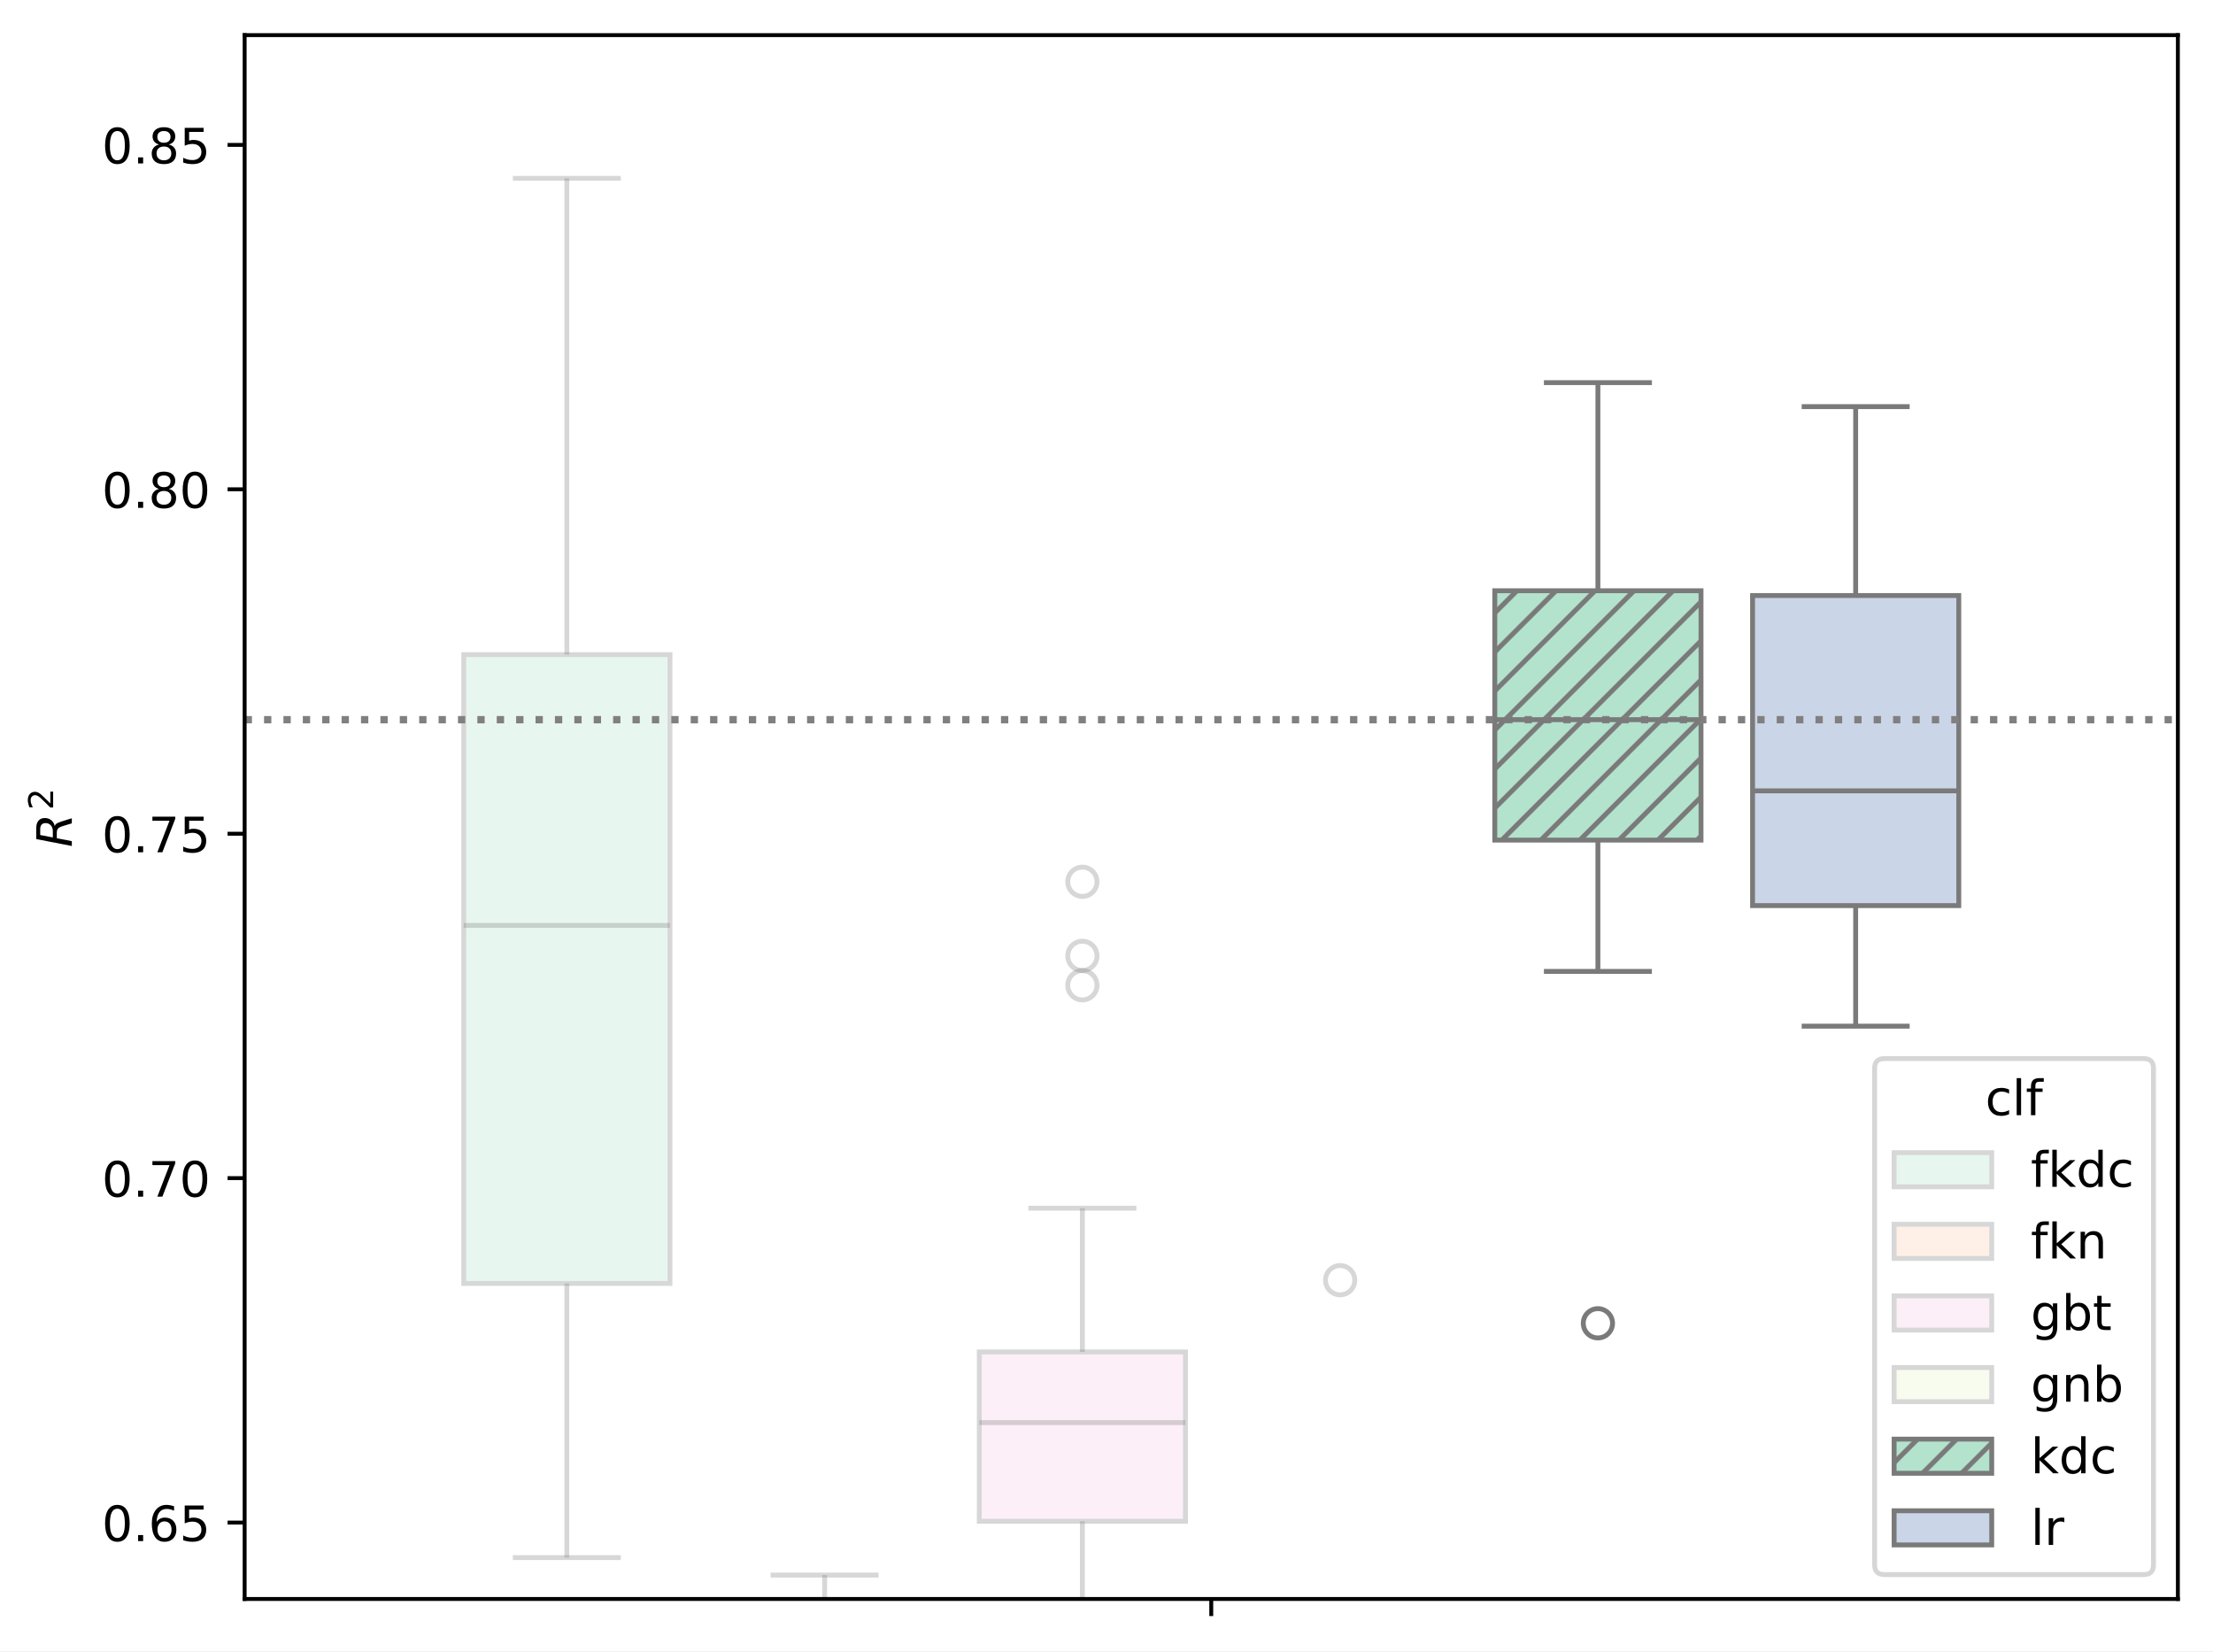
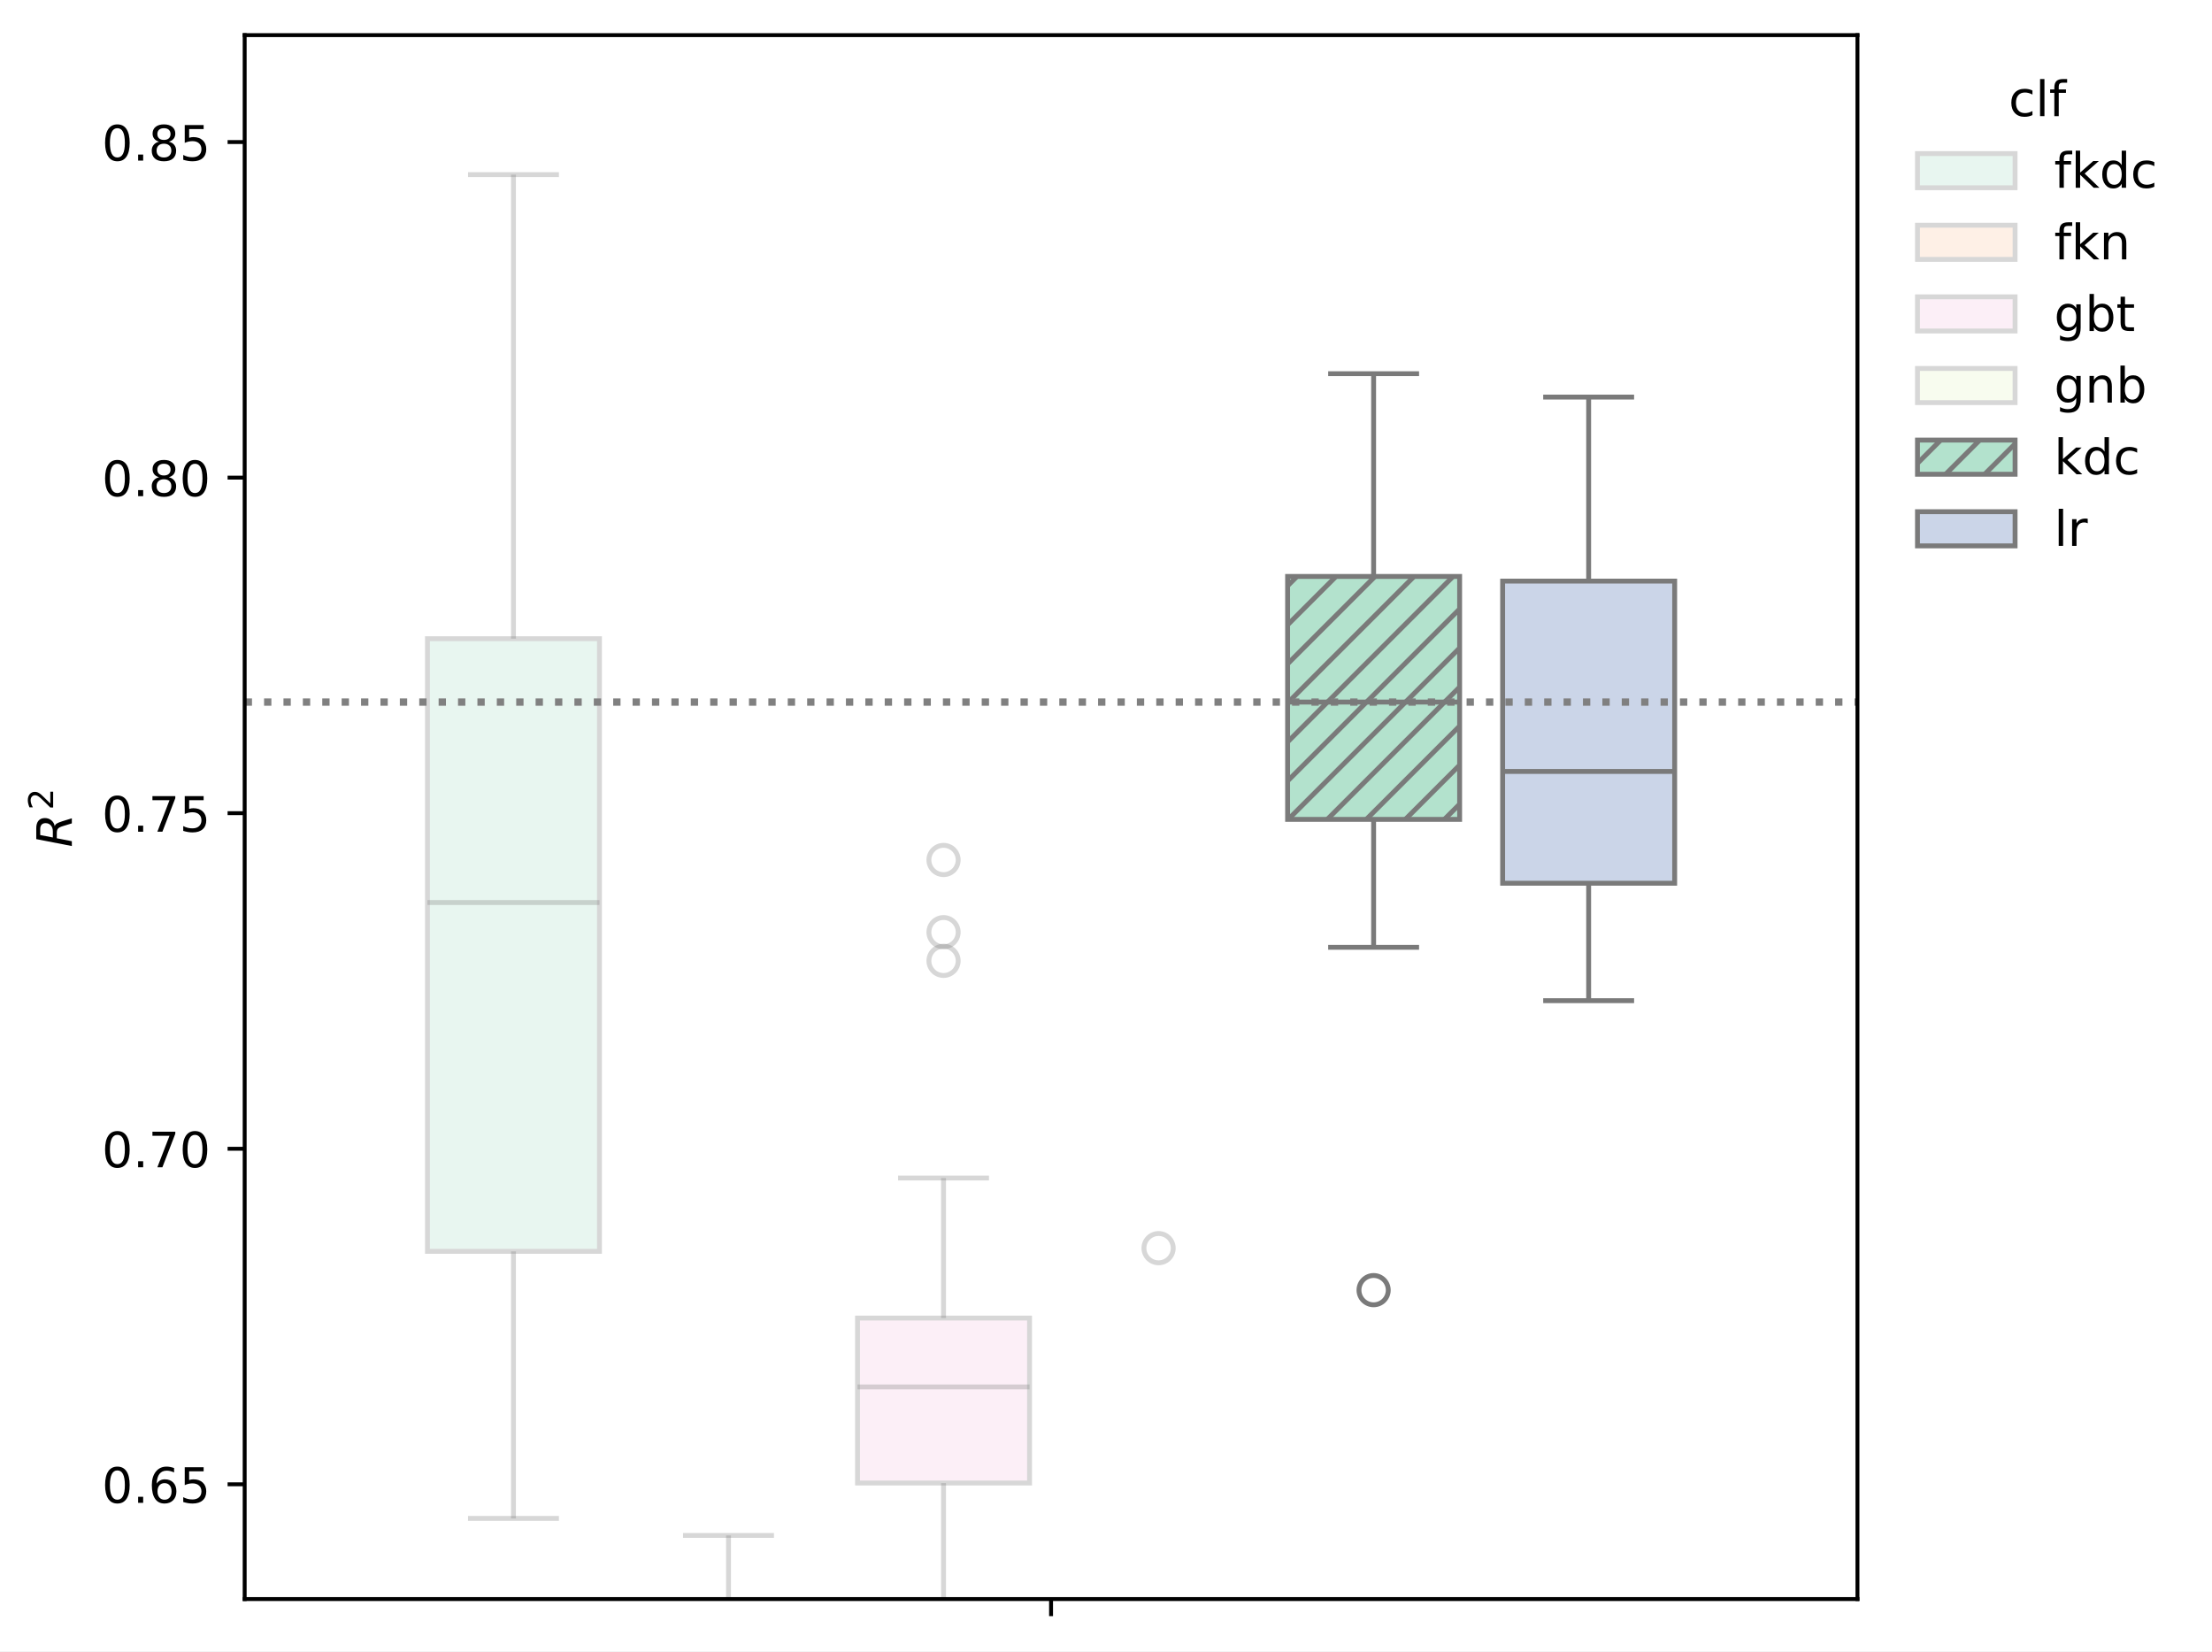
- <svg xmlns="http://www.w3.org/2000/svg" xmlns:xlink="http://www.w3.org/1999/xlink" width="453.6pt" height="338.4pt" viewBox="0 0 453.6 338.4" version="1.1">
+ <svg xmlns="http://www.w3.org/2000/svg" xmlns:xlink="http://www.w3.org/1999/xlink" width="453.334pt" height="338.4pt" viewBox="0 0 453.334 338.4" version="1.1">
  <defs>
    <style type="text/css">*{stroke-linejoin: round; stroke-linecap: butt}</style>
  </defs>
  <g id="figure_1">
    <g id="patch_1">
-       <path d="M 0 338.4  L 453.6 338.4  L 453.6 0  L 0 0  z " style="fill: #ffffff" />
+       <path d="M 0 338.4  L 453.334 338.4  L 453.334 0  L 0 0  z " style="fill: #ffffff" />
    </g>
    <g id="axes_1">
      <g id="patch_2">
-         <path d="M 50.144 327.7  L 446.4 327.7  L 446.4 7.2  L 50.144 7.2  z " style="fill: #ffffff" />
+         <path d="M 50.144 327.7  L 380.671 327.7  L 380.671 7.2  L 50.144 7.2  z " style="fill: #ffffff" />
      </g>
      <g id="patch_3">
-         <path d="M 248.272 1229.665  L 248.272 1229.665  L 248.272 1229.665  L 248.272 1229.665  z " clip-path="url(#p3b1d81f446)" style="fill: #b3e2cd; stroke: #7a7a7a; stroke-linejoin: miter" />
+         <path d="M 215.407 1198.153  L 215.407 1198.153  L 215.407 1198.153  L 215.407 1198.153  z " clip-path="url(#p72f1cc561e)" style="fill: #b3e2cd; stroke: #7a7a7a; stroke-linejoin: miter" />
      </g>
      <g id="patch_4">
-         <path d="M 248.272 1229.665  L 248.272 1229.665  L 248.272 1229.665  L 248.272 1229.665  z " clip-path="url(#p3b1d81f446)" style="fill: #fdcdac; stroke: #7a7a7a; stroke-linejoin: miter" />
+         <path d="M 215.407 1198.153  L 215.407 1198.153  L 215.407 1198.153  L 215.407 1198.153  z " clip-path="url(#p72f1cc561e)" style="fill: #fdcdac; stroke: #7a7a7a; stroke-linejoin: miter" />
      </g>
      <g id="patch_5">
-         <path d="M 248.272 1229.665  L 248.272 1229.665  L 248.272 1229.665  L 248.272 1229.665  z " clip-path="url(#p3b1d81f446)" style="fill: #f4cae4; stroke: #7a7a7a; stroke-linejoin: miter" />
+         <path d="M 215.407 1198.153  L 215.407 1198.153  L 215.407 1198.153  L 215.407 1198.153  z " clip-path="url(#p72f1cc561e)" style="fill: #f4cae4; stroke: #7a7a7a; stroke-linejoin: miter" />
      </g>
      <g id="patch_6">
-         <path d="M 248.272 1229.665  L 248.272 1229.665  L 248.272 1229.665  L 248.272 1229.665  z " clip-path="url(#p3b1d81f446)" style="fill: #e6f5c9; stroke: #7a7a7a; stroke-linejoin: miter" />
+         <path d="M 215.407 1198.153  L 215.407 1198.153  L 215.407 1198.153  L 215.407 1198.153  z " clip-path="url(#p72f1cc561e)" style="fill: #e6f5c9; stroke: #7a7a7a; stroke-linejoin: miter" />
      </g>
      <g id="patch_7">
-         <path d="M 248.272 1229.665  L 248.272 1229.665  L 248.272 1229.665  L 248.272 1229.665  z " clip-path="url(#p3b1d81f446)" style="fill: #b3e2cd; stroke: #7a7a7a; stroke-linejoin: miter" />
+         <path d="M 215.407 1198.153  L 215.407 1198.153  L 215.407 1198.153  L 215.407 1198.153  z " clip-path="url(#p72f1cc561e)" style="fill: #b3e2cd; stroke: #7a7a7a; stroke-linejoin: miter" />
      </g>
      <g id="patch_8">
-         <path d="M 248.272 1229.665  L 248.272 1229.665  L 248.272 1229.665  L 248.272 1229.665  z " clip-path="url(#p3b1d81f446)" style="fill: #cbd5e8; stroke: #7a7a7a; stroke-linejoin: miter" />
+         <path d="M 215.407 1198.153  L 215.407 1198.153  L 215.407 1198.153  L 215.407 1198.153  z " clip-path="url(#p72f1cc561e)" style="fill: #cbd5e8; stroke: #7a7a7a; stroke-linejoin: miter" />
      </g>
      <g id="matplotlib.axis_1">
        <g id="xtick_1">
          <g id="line2d_1">
            <defs>
              <path id="m38f3b05bbe" d="M 0 0  L 0 3.5  " style="stroke: #000000; stroke-width: 0.8" />
            </defs>
            <g>
-               <use xlink:href="#m38f3b05bbe" x="248.272" y="327.7" style="stroke: #000000; stroke-width: 0.8" />
+               <use xlink:href="#m38f3b05bbe" x="215.407" y="327.7" style="stroke: #000000; stroke-width: 0.8" />
            </g>
          </g>
        </g>
      </g>
      <g id="matplotlib.axis_2">
        <g id="ytick_1">
          <g id="line2d_2">
            <defs>
              <path id="mbd2f377c6c" d="M 0 0  L -3.5 0  " style="stroke: #000000; stroke-width: 0.8" />
            </defs>
            <g>
-               <use xlink:href="#mbd2f377c6c" x="50.144" y="312.04" style="stroke: #000000; stroke-width: 0.8" />
+               <use xlink:href="#mbd2f377c6c" x="50.144" y="304.182" style="stroke: #000000; stroke-width: 0.8" />
            </g>
          </g>
          <g id="text_1">
-             <g transform="translate(20.87813 315.8389) scale(0.1 -0.1)">
+             <g transform="translate(20.87813 307.9809) scale(0.1 -0.1)">
              <defs>
                <path id="DejaVuSans-30" d="M 2034 4250  Q 1547 4250 1301 3770  Q 1056 3291 1056 2328  Q 1056 1369 1301 889  Q 1547 409 2034 409  Q 2525 409 2770 889  Q 3016 1369 3016 2328  Q 3016 3291 2770 3770  Q 2525 4250 2034 4250  z M 2034 4750  Q 2819 4750 3233 4129  Q 3647 3509 3647 2328  Q 3647 1150 3233 529  Q 2819 -91 2034 -91  Q 1250 -91 836 529  Q 422 1150 422 2328  Q 422 3509 836 4129  Q 1250 4750 2034 4750  z " transform="scale(0.015625)" />
                <path id="DejaVuSans-2e" d="M 684 794  L 1344 794  L 1344 0  L 684 0  L 684 794  z " transform="scale(0.015625)" />
                <path id="DejaVuSans-36" d="M 2113 2584  Q 1688 2584 1439 2293  Q 1191 2003 1191 1497  Q 1191 994 1439 701  Q 1688 409 2113 409  Q 2538 409 2786 701  Q 3034 994 3034 1497  Q 3034 2003 2786 2293  Q 2538 2584 2113 2584  z M 3366 4563  L 3366 3988  Q 3128 4100 2886 4159  Q 2644 4219 2406 4219  Q 1781 4219 1451 3797  Q 1122 3375 1075 2522  Q 1259 2794 1537 2939  Q 1816 3084 2150 3084  Q 2853 3084 3261 2657  Q 3669 2231 3669 1497  Q 3669 778 3244 343  Q 2819 -91 2113 -91  Q 1303 -91 875 529  Q 447 1150 447 2328  Q 447 3434 972 4092  Q 1497 4750 2381 4750  Q 2619 4750 2861 4703  Q 3103 4656 3366 4563  z " transform="scale(0.015625)" />
                <path id="DejaVuSans-35" d="M 691 4666  L 3169 4666  L 3169 4134  L 1269 4134  L 1269 2991  Q 1406 3038 1543 3061  Q 1681 3084 1819 3084  Q 2600 3084 3056 2656  Q 3513 2228 3513 1497  Q 3513 744 3044 326  Q 2575 -91 1722 -91  Q 1428 -91 1123 -41  Q 819 9 494 109  L 494 744  Q 775 591 1075 516  Q 1375 441 1709 441  Q 2250 441 2565 725  Q 2881 1009 2881 1497  Q 2881 1984 2565 2268  Q 2250 2553 1709 2553  Q 1456 2553 1204 2497  Q 953 2441 691 2322  L 691 4666  z " transform="scale(0.015625)" />
              </defs>
              <use xlink:href="#DejaVuSans-30" />
              <use xlink:href="#DejaVuSans-2e" transform="translate(63.62305 0)" />
              <use xlink:href="#DejaVuSans-36" transform="translate(95.41016 0)" />
              <use xlink:href="#DejaVuSans-35" transform="translate(159.0332 0)" />
            </g>
          </g>
        </g>
        <g id="ytick_2">
          <g id="line2d_3">
            <g>
-               <use xlink:href="#mbd2f377c6c" x="50.144" y="241.453" style="stroke: #000000; stroke-width: 0.8" />
+               <use xlink:href="#mbd2f377c6c" x="50.144" y="235.415" style="stroke: #000000; stroke-width: 0.8" />
            </g>
          </g>
          <g id="text_2">
-             <g transform="translate(20.87813 245.2524) scale(0.1 -0.1)">
+             <g transform="translate(20.87813 239.2139) scale(0.1 -0.1)">
              <defs>
                <path id="DejaVuSans-37" d="M 525 4666  L 3525 4666  L 3525 4397  L 1831 0  L 1172 0  L 2766 4134  L 525 4134  L 525 4666  z " transform="scale(0.015625)" />
              </defs>
              <use xlink:href="#DejaVuSans-30" />
              <use xlink:href="#DejaVuSans-2e" transform="translate(63.62305 0)" />
              <use xlink:href="#DejaVuSans-37" transform="translate(95.41016 0)" />
              <use xlink:href="#DejaVuSans-30" transform="translate(159.0332 0)" />
            </g>
          </g>
        </g>
        <g id="ytick_3">
          <g id="line2d_4">
            <g>
-               <use xlink:href="#mbd2f377c6c" x="50.144" y="170.867" style="stroke: #000000; stroke-width: 0.8" />
+               <use xlink:href="#mbd2f377c6c" x="50.144" y="166.648" style="stroke: #000000; stroke-width: 0.8" />
            </g>
          </g>
          <g id="text_3">
-             <g transform="translate(20.87813 174.6658) scale(0.1 -0.1)">
+             <g transform="translate(20.87813 170.4469) scale(0.1 -0.1)">
              <use xlink:href="#DejaVuSans-30" />
              <use xlink:href="#DejaVuSans-2e" transform="translate(63.62305 0)" />
              <use xlink:href="#DejaVuSans-37" transform="translate(95.41016 0)" />
              <use xlink:href="#DejaVuSans-35" transform="translate(159.0332 0)" />
            </g>
          </g>
        </g>
        <g id="ytick_4">
          <g id="line2d_5">
            <g>
-               <use xlink:href="#mbd2f377c6c" x="50.144" y="100.28" style="stroke: #000000; stroke-width: 0.8" />
+               <use xlink:href="#mbd2f377c6c" x="50.144" y="97.881" style="stroke: #000000; stroke-width: 0.8" />
            </g>
          </g>
          <g id="text_4">
-             <g transform="translate(20.87813 104.0793) scale(0.1 -0.1)">
+             <g transform="translate(20.87813 101.6799) scale(0.1 -0.1)">
              <defs>
                <path id="DejaVuSans-38" d="M 2034 2216  Q 1584 2216 1326 1975  Q 1069 1734 1069 1313  Q 1069 891 1326 650  Q 1584 409 2034 409  Q 2484 409 2743 651  Q 3003 894 3003 1313  Q 3003 1734 2745 1975  Q 2488 2216 2034 2216  z M 1403 2484  Q 997 2584 770 2862  Q 544 3141 544 3541  Q 544 4100 942 4425  Q 1341 4750 2034 4750  Q 2731 4750 3128 4425  Q 3525 4100 3525 3541  Q 3525 3141 3298 2862  Q 3072 2584 2669 2484  Q 3125 2378 3379 2068  Q 3634 1759 3634 1313  Q 3634 634 3220 271  Q 2806 -91 2034 -91  Q 1263 -91 848 271  Q 434 634 434 1313  Q 434 1759 690 2068  Q 947 2378 1403 2484  z M 1172 3481  Q 1172 3119 1398 2916  Q 1625 2713 2034 2713  Q 2441 2713 2670 2916  Q 2900 3119 2900 3481  Q 2900 3844 2670 4047  Q 2441 4250 2034 4250  Q 1625 4250 1398 4047  Q 1172 3844 1172 3481  z " transform="scale(0.015625)" />
              </defs>
              <use xlink:href="#DejaVuSans-30" />
              <use xlink:href="#DejaVuSans-2e" transform="translate(63.62305 0)" />
              <use xlink:href="#DejaVuSans-38" transform="translate(95.41016 0)" />
              <use xlink:href="#DejaVuSans-30" transform="translate(159.0332 0)" />
            </g>
          </g>
        </g>
        <g id="ytick_5">
          <g id="line2d_6">
            <g>
-               <use xlink:href="#mbd2f377c6c" x="50.144" y="29.694" style="stroke: #000000; stroke-width: 0.8" />
+               <use xlink:href="#mbd2f377c6c" x="50.144" y="29.114" style="stroke: #000000; stroke-width: 0.8" />
            </g>
          </g>
          <g id="text_5">
-             <g transform="translate(20.87813 33.49273) scale(0.1 -0.1)">
+             <g transform="translate(20.87813 32.9129) scale(0.1 -0.1)">
              <use xlink:href="#DejaVuSans-30" />
              <use xlink:href="#DejaVuSans-2e" transform="translate(63.62305 0)" />
              <use xlink:href="#DejaVuSans-38" transform="translate(95.41016 0)" />
              <use xlink:href="#DejaVuSans-35" transform="translate(159.0332 0)" />
            </g>
          </g>
        </g>
        <g id="text_6">
          <g transform="translate(14.79844 173.65) rotate(-90) scale(0.1 -0.1)">
            <defs>
              <path id="DejaVuSans-Oblique-52" d="M 1613 4147  L 1294 2491  L 2106 2491  Q 2584 2491 2879 2755  Q 3175 3019 3175 3444  Q 3175 3784 2976 3965  Q 2778 4147 2406 4147  L 1613 4147  z M 2772 2241  Q 2972 2194 3105 2009  Q 3238 1825 3413 1275  L 3809 0  L 3144 0  L 2778 1197  Q 2638 1659 2453 1815  Q 2269 1972 1888 1972  L 1191 1972  L 806 0  L 172 0  L 1081 4666  L 2503 4666  Q 3150 4666 3495 4373  Q 3841 4081 3841 3531  Q 3841 3044 3547 2687  Q 3253 2331 2772 2241  z " transform="scale(0.015625)" />
              <path id="DejaVuSans-32" d="M 1228 531  L 3431 531  L 3431 0  L 469 0  L 469 531  Q 828 903 1448 1529  Q 2069 2156 2228 2338  Q 2531 2678 2651 2914  Q 2772 3150 2772 3378  Q 2772 3750 2511 3984  Q 2250 4219 1831 4219  Q 1534 4219 1204 4116  Q 875 4013 500 3803  L 500 4441  Q 881 4594 1212 4672  Q 1544 4750 1819 4750  Q 2544 4750 2975 4387  Q 3406 4025 3406 3419  Q 3406 3131 3298 2873  Q 3191 2616 2906 2266  Q 2828 2175 2409 1742  Q 1991 1309 1228 531  z " transform="scale(0.015625)" />
            </defs>
            <use xlink:href="#DejaVuSans-Oblique-52" transform="translate(0 0.765625)" />
            <use xlink:href="#DejaVuSans-32" transform="translate(76.49919 39.04688) scale(0.7)" />
          </g>
        </g>
      </g>
      <g id="patch_9">
-         <path d="M 95.053 263.032  L 137.32 263.032  L 137.32 134.161  L 95.053 134.161  L 95.053 263.032  z " clip-path="url(#p3b1d81f446)" style="fill: #b3e2cd; opacity: 0.3; stroke: #7a7a7a; stroke-linejoin: miter" />
+         <path d="M 87.604 256.438  L 122.86 256.438  L 122.86 130.888  L 87.604 130.888  L 87.604 256.438  z " clip-path="url(#p72f1cc561e)" style="fill: #b3e2cd; opacity: 0.3; stroke: #7a7a7a; stroke-linejoin: miter" />
      </g>
      <g id="line2d_7">
-         <path d="M 116.186 263.032  L 116.186 319.22  " clip-path="url(#p3b1d81f446)" style="fill: none; stroke: #7a7a7a; stroke-opacity: 0.3" />
+         <path d="M 105.232 256.438  L 105.232 311.177  " clip-path="url(#p72f1cc561e)" style="fill: none; stroke: #7a7a7a; stroke-opacity: 0.3" />
      </g>
      <g id="line2d_8">
-         <path d="M 116.186 134.161  L 116.186 36.542  " clip-path="url(#p3b1d81f446)" style="fill: none; stroke: #7a7a7a; stroke-opacity: 0.3" />
+         <path d="M 105.232 130.888  L 105.232 35.786  " clip-path="url(#p72f1cc561e)" style="fill: none; stroke: #7a7a7a; stroke-opacity: 0.3" />
      </g>
      <g id="line2d_9">
-         <path d="M 105.62 319.22  L 126.753 319.22  " clip-path="url(#p3b1d81f446)" style="fill: none; stroke: #7a7a7a; stroke-opacity: 0.3; stroke-linecap: square" />
+         <path d="M 96.418 311.177  L 114.046 311.177  " clip-path="url(#p72f1cc561e)" style="fill: none; stroke: #7a7a7a; stroke-opacity: 0.3; stroke-linecap: square" />
      </g>
      <g id="line2d_10">
-         <path d="M 105.62 36.542  L 126.753 36.542  " clip-path="url(#p3b1d81f446)" style="fill: none; stroke: #7a7a7a; stroke-opacity: 0.3; stroke-linecap: square" />
+         <path d="M 96.418 35.786  L 114.046 35.786  " clip-path="url(#p72f1cc561e)" style="fill: none; stroke: #7a7a7a; stroke-opacity: 0.3; stroke-linecap: square" />
      </g>
      <g id="line2d_11" />
      <g id="patch_10">
-         <path d="M 147.887 532.486  L 190.154 532.486  L 190.154 402.131  L 147.887 402.131  L 147.887 532.486  z " clip-path="url(#p3b1d81f446)" style="fill: #fdcdac; opacity: 0.3; stroke: #7a7a7a; stroke-linejoin: miter" />
+         <path d="M 131.674 518.945  L 166.93 518.945  L 166.93 391.951  L 131.674 391.951  L 131.674 518.945  z " clip-path="url(#p72f1cc561e)" style="fill: #fdcdac; opacity: 0.3; stroke: #7a7a7a; stroke-linejoin: miter" />
      </g>
      <g id="line2d_12">
-         <path clip-path="url(#p3b1d81f446)" style="fill: none; stroke: #7a7a7a; stroke-opacity: 0.3" />
+         <path clip-path="url(#p72f1cc561e)" style="fill: none; stroke: #7a7a7a; stroke-opacity: 0.3" />
      </g>
      <g id="line2d_13">
-         <path d="M 169.021 339.4  L 169.021 322.798  " clip-path="url(#p3b1d81f446)" style="fill: none; stroke: #7a7a7a; stroke-opacity: 0.3" />
+         <path d="M 149.302 339.4  L 149.302 314.662  " clip-path="url(#p72f1cc561e)" style="fill: none; stroke: #7a7a7a; stroke-opacity: 0.3" />
      </g>
      <g id="line2d_14">
-         <path clip-path="url(#p3b1d81f446)" style="fill: none; stroke: #7a7a7a; stroke-opacity: 0.3; stroke-linecap: square" />
+         <path clip-path="url(#p72f1cc561e)" style="fill: none; stroke: #7a7a7a; stroke-opacity: 0.3; stroke-linecap: square" />
      </g>
      <g id="line2d_15">
-         <path d="M 158.454 322.798  L 179.587 322.798  " clip-path="url(#p3b1d81f446)" style="fill: none; stroke: #7a7a7a; stroke-opacity: 0.3; stroke-linecap: square" />
+         <path d="M 140.488 314.662  L 158.116 314.662  " clip-path="url(#p72f1cc561e)" style="fill: none; stroke: #7a7a7a; stroke-opacity: 0.3; stroke-linecap: square" />
      </g>
      <g id="line2d_16" />
      <g id="patch_11">
-         <path d="M 200.721 311.774  L 242.988 311.774  L 242.988 277.075  L 200.721 277.075  L 200.721 311.774  z " clip-path="url(#p3b1d81f446)" style="fill: #f4cae4; opacity: 0.3; stroke: #7a7a7a; stroke-linejoin: miter" />
+         <path d="M 175.744 303.923  L 211 303.923  L 211 270.118  L 175.744 270.118  L 175.744 303.923  z " clip-path="url(#p72f1cc561e)" style="fill: #f4cae4; opacity: 0.3; stroke: #7a7a7a; stroke-linejoin: miter" />
      </g>
      <g id="line2d_17">
-         <path d="M 221.855 311.774  L 221.855 339.4  " clip-path="url(#p3b1d81f446)" style="fill: none; stroke: #7a7a7a; stroke-opacity: 0.3" />
+         <path d="M 193.372 303.923  L 193.372 339.4  " clip-path="url(#p72f1cc561e)" style="fill: none; stroke: #7a7a7a; stroke-opacity: 0.3" />
      </g>
      <g id="line2d_18">
-         <path d="M 221.855 277.075  L 221.855 247.614  " clip-path="url(#p3b1d81f446)" style="fill: none; stroke: #7a7a7a; stroke-opacity: 0.3" />
+         <path d="M 193.372 270.118  L 193.372 241.417  " clip-path="url(#p72f1cc561e)" style="fill: none; stroke: #7a7a7a; stroke-opacity: 0.3" />
      </g>
      <g id="line2d_19">
-         <path clip-path="url(#p3b1d81f446)" style="fill: none; stroke: #7a7a7a; stroke-opacity: 0.3; stroke-linecap: square" />
+         <path clip-path="url(#p72f1cc561e)" style="fill: none; stroke: #7a7a7a; stroke-opacity: 0.3; stroke-linecap: square" />
      </g>
      <g id="line2d_20">
-         <path d="M 211.288 247.614  L 232.422 247.614  " clip-path="url(#p3b1d81f446)" style="fill: none; stroke: #7a7a7a; stroke-opacity: 0.3; stroke-linecap: square" />
+         <path d="M 184.558 241.417  L 202.186 241.417  " clip-path="url(#p72f1cc561e)" style="fill: none; stroke: #7a7a7a; stroke-opacity: 0.3; stroke-linecap: square" />
      </g>
      <g id="line2d_21">
        <defs>
          <path id="mc371cef19e" d="M 0 3  C 0.796 3 1.559 2.684 2.121 2.121  C 2.684 1.559 3 0.796 3 0  C 3 -0.796 2.684 -1.559 2.121 -2.121  C 1.559 -2.684 0.796 -3 0 -3  C -0.796 -3 -1.559 -2.684 -2.121 -2.121  C -2.684 -1.559 -3 -0.796 -3 0  C -3 0.796 -2.684 1.559 -2.121 2.121  C -1.559 2.684 -0.796 3 0 3  z " style="stroke: #7a7a7a; stroke-opacity: 0.3" />
        </defs>
-         <g clip-path="url(#p3b1d81f446)">
-           <use xlink:href="#mc371cef19e" x="221.855" y="195.897" style="fill-opacity: 0; stroke: #7a7a7a; stroke-opacity: 0.3" />
-           <use xlink:href="#mc371cef19e" x="221.855" y="201.927" style="fill-opacity: 0; stroke: #7a7a7a; stroke-opacity: 0.3" />
-           <use xlink:href="#mc371cef19e" x="221.855" y="180.712" style="fill-opacity: 0; stroke: #7a7a7a; stroke-opacity: 0.3" />
+         <g clip-path="url(#p72f1cc561e)">
+           <use xlink:href="#mc371cef19e" x="193.372" y="191.033" style="fill-opacity: 0; stroke: #7a7a7a; stroke-opacity: 0.3" />
+           <use xlink:href="#mc371cef19e" x="193.372" y="196.907" style="fill-opacity: 0; stroke: #7a7a7a; stroke-opacity: 0.3" />
+           <use xlink:href="#mc371cef19e" x="193.372" y="176.239" style="fill-opacity: 0; stroke: #7a7a7a; stroke-opacity: 0.3" />
        </g>
      </g>
      <g id="patch_12">
-         <path d="M 253.555 446.385  L 295.823 446.385  L 295.823 403.395  L 253.555 403.395  L 253.555 446.385  z " clip-path="url(#p3b1d81f446)" style="fill: #e6f5c9; opacity: 0.3; stroke: #7a7a7a; stroke-linejoin: miter" />
+         <path d="M 219.814 435.064  L 255.071 435.064  L 255.071 393.182  L 219.814 393.182  L 219.814 435.064  z " clip-path="url(#p72f1cc561e)" style="fill: #e6f5c9; opacity: 0.3; stroke: #7a7a7a; stroke-linejoin: miter" />
      </g>
      <g id="line2d_22">
-         <path clip-path="url(#p3b1d81f446)" style="fill: none; stroke: #7a7a7a; stroke-opacity: 0.3" />
+         <path clip-path="url(#p72f1cc561e)" style="fill: none; stroke: #7a7a7a; stroke-opacity: 0.3" />
      </g>
      <g id="line2d_23">
-         <path clip-path="url(#p3b1d81f446)" style="fill: none; stroke: #7a7a7a; stroke-opacity: 0.3" />
+         <path clip-path="url(#p72f1cc561e)" style="fill: none; stroke: #7a7a7a; stroke-opacity: 0.3" />
      </g>
      <g id="line2d_24">
-         <path clip-path="url(#p3b1d81f446)" style="fill: none; stroke: #7a7a7a; stroke-opacity: 0.3; stroke-linecap: square" />
+         <path clip-path="url(#p72f1cc561e)" style="fill: none; stroke: #7a7a7a; stroke-opacity: 0.3; stroke-linecap: square" />
      </g>
      <g id="line2d_25">
-         <path clip-path="url(#p3b1d81f446)" style="fill: none; stroke: #7a7a7a; stroke-opacity: 0.3; stroke-linecap: square" />
+         <path clip-path="url(#p72f1cc561e)" style="fill: none; stroke: #7a7a7a; stroke-opacity: 0.3; stroke-linecap: square" />
      </g>
      <g id="line2d_26">
-         <g clip-path="url(#p3b1d81f446)">
-           <use xlink:href="#mc371cef19e" x="274.689" y="546.729" style="fill-opacity: 0; stroke: #7a7a7a; stroke-opacity: 0.3" />
-           <use xlink:href="#mc371cef19e" x="274.689" y="514.779" style="fill-opacity: 0; stroke: #7a7a7a; stroke-opacity: 0.3" />
-           <use xlink:href="#mc371cef19e" x="274.689" y="262.366" style="fill-opacity: 0; stroke: #7a7a7a; stroke-opacity: 0.3" />
+         <g clip-path="url(#p72f1cc561e)">
+           <use xlink:href="#mc371cef19e" x="237.443" y="532.821" style="fill-opacity: 0; stroke: #7a7a7a; stroke-opacity: 0.3" />
+           <use xlink:href="#mc371cef19e" x="237.443" y="501.695" style="fill-opacity: 0; stroke: #7a7a7a; stroke-opacity: 0.3" />
+           <use xlink:href="#mc371cef19e" x="237.443" y="255.789" style="fill-opacity: 0; stroke: #7a7a7a; stroke-opacity: 0.3" />
        </g>
      </g>
      <g id="patch_13">
-         <path d="M 306.389 172.173  L 348.657 172.173  L 348.657 121.069  L 306.389 121.069  L 306.389 172.173  z " clip-path="url(#p3b1d81f446)" style="fill: url(#h5c36d2b54f); stroke: #7a7a7a; stroke-linejoin: miter" />
+         <path d="M 263.885 167.92  L 299.141 167.92  L 299.141 118.133  L 263.885 118.133  L 263.885 167.92  z " clip-path="url(#p72f1cc561e)" style="fill: url(#h5c36d2b54f); stroke: #7a7a7a; stroke-linejoin: miter" />
      </g>
      <g id="line2d_27">
-         <path d="M 327.523 172.173  L 327.523 199.084  " clip-path="url(#p3b1d81f446)" style="fill: none; stroke: #7a7a7a" />
+         <path d="M 281.513 167.92  L 281.513 194.137  " clip-path="url(#p72f1cc561e)" style="fill: none; stroke: #7a7a7a" />
      </g>
      <g id="line2d_28">
-         <path d="M 327.523 121.069  L 327.523 78.418  " clip-path="url(#p3b1d81f446)" style="fill: none; stroke: #7a7a7a" />
+         <path d="M 281.513 118.133  L 281.513 76.582  " clip-path="url(#p72f1cc561e)" style="fill: none; stroke: #7a7a7a" />
      </g>
      <g id="line2d_29">
-         <path d="M 316.956 199.084  L 338.09 199.084  " clip-path="url(#p3b1d81f446)" style="fill: none; stroke: #7a7a7a; stroke-linecap: square" />
+         <path d="M 272.699 194.137  L 290.327 194.137  " clip-path="url(#p72f1cc561e)" style="fill: none; stroke: #7a7a7a; stroke-linecap: square" />
      </g>
      <g id="line2d_30">
-         <path d="M 316.956 78.418  L 338.09 78.418  " clip-path="url(#p3b1d81f446)" style="fill: none; stroke: #7a7a7a; stroke-linecap: square" />
+         <path d="M 272.699 76.582  L 290.327 76.582  " clip-path="url(#p72f1cc561e)" style="fill: none; stroke: #7a7a7a; stroke-linecap: square" />
      </g>
      <g id="line2d_31">
        <defs>
          <path id="mf2d42e0765" d="M 0 3  C 0.796 3 1.559 2.684 2.121 2.121  C 2.684 1.559 3 0.796 3 0  C 3 -0.796 2.684 -1.559 2.121 -2.121  C 1.559 -2.684 0.796 -3 0 -3  C -0.796 -3 -1.559 -2.684 -2.121 -2.121  C -2.684 -1.559 -3 -0.796 -3 0  C -3 0.796 -2.684 1.559 -2.121 2.121  C -1.559 2.684 -0.796 3 0 3  z " style="stroke: #7a7a7a" />
        </defs>
-         <g clip-path="url(#p3b1d81f446)">
-           <use xlink:href="#mf2d42e0765" x="327.523" y="271.199" style="fill-opacity: 0; stroke: #7a7a7a" />
+         <g clip-path="url(#p72f1cc561e)">
+           <use xlink:href="#mf2d42e0765" x="281.513" y="264.394" style="fill-opacity: 0; stroke: #7a7a7a" />
        </g>
      </g>
      <g id="patch_14">
-         <path d="M 359.224 185.6  L 401.491 185.6  L 401.491 122.05  L 359.224 122.05  L 359.224 185.6  z " clip-path="url(#p3b1d81f446)" style="fill: #cbd5e8; stroke: #7a7a7a; stroke-linejoin: miter" />
+         <path d="M 307.955 181.002  L 343.211 181.002  L 343.211 119.089  L 307.955 119.089  L 307.955 181.002  z " clip-path="url(#p72f1cc561e)" style="fill: #cbd5e8; stroke: #7a7a7a; stroke-linejoin: miter" />
      </g>
      <g id="line2d_32">
-         <path d="M 380.357 185.6  L 380.357 210.307  " clip-path="url(#p3b1d81f446)" style="fill: none; stroke: #7a7a7a" />
+         <path d="M 325.583 181.002  L 325.583 205.071  " clip-path="url(#p72f1cc561e)" style="fill: none; stroke: #7a7a7a" />
      </g>
      <g id="line2d_33">
-         <path d="M 380.357 122.05  L 380.357 83.335  " clip-path="url(#p3b1d81f446)" style="fill: none; stroke: #7a7a7a" />
+         <path d="M 325.583 119.089  L 325.583 81.372  " clip-path="url(#p72f1cc561e)" style="fill: none; stroke: #7a7a7a" />
      </g>
      <g id="line2d_34">
-         <path d="M 369.79 210.307  L 390.924 210.307  " clip-path="url(#p3b1d81f446)" style="fill: none; stroke: #7a7a7a; stroke-linecap: square" />
+         <path d="M 316.769 205.071  L 334.397 205.071  " clip-path="url(#p72f1cc561e)" style="fill: none; stroke: #7a7a7a; stroke-linecap: square" />
      </g>
      <g id="line2d_35">
-         <path d="M 369.79 83.335  L 390.924 83.335  " clip-path="url(#p3b1d81f446)" style="fill: none; stroke: #7a7a7a; stroke-linecap: square" />
+         <path d="M 316.769 81.372  L 334.397 81.372  " clip-path="url(#p72f1cc561e)" style="fill: none; stroke: #7a7a7a; stroke-linecap: square" />
      </g>
      <g id="line2d_36" />
      <g id="line2d_37">
-         <path d="M 50.144 147.496  L 446.4 147.496  " clip-path="url(#p3b1d81f446)" style="fill: none; stroke-dasharray: 1.5,2.475; stroke-dashoffset: 0; stroke: #808080; stroke-width: 1.5" />
+         <path d="M 50.144 143.879  L 380.671 143.879  " clip-path="url(#p72f1cc561e)" style="fill: none; stroke-dasharray: 1.5,2.475; stroke-dashoffset: 0; stroke: #808080; stroke-width: 1.5" />
      </g>
      <g id="line2d_38">
-         <path d="M 95.053 189.659  L 137.32 189.659  " clip-path="url(#p3b1d81f446)" style="fill: none; stroke: #7a7a7a; stroke-opacity: 0.3" />
+         <path d="M 87.604 184.956  L 122.86 184.956  " clip-path="url(#p72f1cc561e)" style="fill: none; stroke: #7a7a7a; stroke-opacity: 0.3" />
      </g>
      <g id="line2d_39">
-         <path clip-path="url(#p3b1d81f446)" style="fill: none; stroke: #7a7a7a; stroke-opacity: 0.3" />
+         <path clip-path="url(#p72f1cc561e)" style="fill: none; stroke: #7a7a7a; stroke-opacity: 0.3" />
      </g>
      <g id="line2d_40">
-         <path d="M 200.721 291.554  L 242.988 291.554  " clip-path="url(#p3b1d81f446)" style="fill: none; stroke: #7a7a7a; stroke-opacity: 0.3" />
+         <path d="M 175.744 284.224  L 211 284.224  " clip-path="url(#p72f1cc561e)" style="fill: none; stroke: #7a7a7a; stroke-opacity: 0.3" />
      </g>
      <g id="line2d_41">
-         <path clip-path="url(#p3b1d81f446)" style="fill: none; stroke: #7a7a7a; stroke-opacity: 0.3" />
+         <path clip-path="url(#p72f1cc561e)" style="fill: none; stroke: #7a7a7a; stroke-opacity: 0.3" />
      </g>
      <g id="line2d_42">
-         <path d="M 306.389 147.496  L 348.657 147.496  " clip-path="url(#p3b1d81f446)" style="fill: none; stroke: #7a7a7a" />
+         <path d="M 263.885 143.879  L 299.141 143.879  " clip-path="url(#p72f1cc561e)" style="fill: none; stroke: #7a7a7a" />
      </g>
      <g id="line2d_43">
-         <path d="M 359.224 162.082  L 401.491 162.082  " clip-path="url(#p3b1d81f446)" style="fill: none; stroke: #7a7a7a" />
+         <path d="M 307.955 158.09  L 343.211 158.09  " clip-path="url(#p72f1cc561e)" style="fill: none; stroke: #7a7a7a" />
      </g>
      <g id="patch_15">
        <path d="M 50.144 327.7  L 50.144 7.2  " style="fill: none; stroke: #000000; stroke-width: 0.8; stroke-linejoin: miter; stroke-linecap: square" />
      </g>
      <g id="patch_16">
-         <path d="M 446.4 327.7  L 446.4 7.2  " style="fill: none; stroke: #000000; stroke-width: 0.8; stroke-linejoin: miter; stroke-linecap: square" />
+         <path d="M 380.671 327.7  L 380.671 7.2  " style="fill: none; stroke: #000000; stroke-width: 0.8; stroke-linejoin: miter; stroke-linecap: square" />
      </g>
      <g id="patch_17">
-         <path d="M 50.144 327.7  L 446.4 327.7  " style="fill: none; stroke: #000000; stroke-width: 0.8; stroke-linejoin: miter; stroke-linecap: square" />
+         <path d="M 50.144 327.7  L 380.671 327.7  " style="fill: none; stroke: #000000; stroke-width: 0.8; stroke-linejoin: miter; stroke-linecap: square" />
      </g>
      <g id="patch_18">
-         <path d="M 50.144 7.2  L 446.4 7.2  " style="fill: none; stroke: #000000; stroke-width: 0.8; stroke-linejoin: miter; stroke-linecap: square" />
+         <path d="M 50.144 7.2  L 380.671 7.2  " style="fill: none; stroke: #000000; stroke-width: 0.8; stroke-linejoin: miter; stroke-linecap: square" />
      </g>
      <g id="legend_1">
-         <g id="patch_19">
-           <path d="M 386.242 322.7  L 439.4 322.7  Q 441.4 322.7 441.4 320.7  L 441.4 218.953  Q 441.4 216.953 439.4 216.953  L 386.242 216.953  Q 384.242 216.953 384.242 218.953  L 384.242 320.7  Q 384.242 322.7 386.242 322.7  z " style="fill: #ffffff; opacity: 0.8; stroke: #cccccc; stroke-linejoin: miter" />
-         </g>
        <g id="text_7">
-           <g transform="translate(406.9227 228.5516) scale(0.1 -0.1)">
+           <g transform="translate(411.6567 23.79844) scale(0.1 -0.1)">
            <defs>
              <path id="DejaVuSans-63" d="M 3122 3366  L 3122 2828  Q 2878 2963 2633 3030  Q 2388 3097 2138 3097  Q 1578 3097 1268 2742  Q 959 2388 959 1747  Q 959 1106 1268 751  Q 1578 397 2138 397  Q 2388 397 2633 464  Q 2878 531 3122 666  L 3122 134  Q 2881 22 2623 -34  Q 2366 -91 2075 -91  Q 1284 -91 818 406  Q 353 903 353 1747  Q 353 2603 823 3093  Q 1294 3584 2113 3584  Q 2378 3584 2631 3529  Q 2884 3475 3122 3366  z " transform="scale(0.015625)" />
              <path id="DejaVuSans-6c" d="M 603 4863  L 1178 4863  L 1178 0  L 603 0  L 603 4863  z " transform="scale(0.015625)" />
              <path id="DejaVuSans-66" d="M 2375 4863  L 2375 4384  L 1825 4384  Q 1516 4384 1395 4259  Q 1275 4134 1275 3809  L 1275 3500  L 2222 3500  L 2222 3053  L 1275 3053  L 1275 0  L 697 0  L 697 3053  L 147 3053  L 147 3500  L 697 3500  L 697 3744  Q 697 4328 969 4595  Q 1241 4863 1831 4863  L 2375 4863  z " transform="scale(0.015625)" />
            </defs>
            <use xlink:href="#DejaVuSans-63" />
            <use xlink:href="#DejaVuSans-6c" transform="translate(54.98047 0)" />
            <use xlink:href="#DejaVuSans-66" transform="translate(82.76367 0)" />
          </g>
        </g>
-         <g id="patch_20">
-           <path d="M 388.242 243.23  L 408.242 243.23  L 408.242 236.23  L 388.242 236.23  z " style="fill: #b3e2cd; opacity: 0.3; stroke: #7a7a7a; stroke-linejoin: miter" />
+         <g id="patch_19">
+           <path d="M 392.976 38.477  L 412.976 38.477  L 412.976 31.477  L 392.976 31.477  z " style="fill: #b3e2cd; opacity: 0.3; stroke: #7a7a7a; stroke-linejoin: miter" />
        </g>
        <g id="text_8">
-           <g transform="translate(416.2422 243.2297) scale(0.1 -0.1)">
+           <g transform="translate(420.9763 38.47656) scale(0.1 -0.1)">
            <defs>
              <path id="DejaVuSans-6b" d="M 581 4863  L 1159 4863  L 1159 1991  L 2875 3500  L 3609 3500  L 1753 1863  L 3688 0  L 2938 0  L 1159 1709  L 1159 0  L 581 0  L 581 4863  z " transform="scale(0.015625)" />
              <path id="DejaVuSans-64" d="M 2906 2969  L 2906 4863  L 3481 4863  L 3481 0  L 2906 0  L 2906 525  Q 2725 213 2448 61  Q 2172 -91 1784 -91  Q 1150 -91 751 415  Q 353 922 353 1747  Q 353 2572 751 3078  Q 1150 3584 1784 3584  Q 2172 3584 2448 3432  Q 2725 3281 2906 2969  z M 947 1747  Q 947 1113 1208 752  Q 1469 391 1925 391  Q 2381 391 2643 752  Q 2906 1113 2906 1747  Q 2906 2381 2643 2742  Q 2381 3103 1925 3103  Q 1469 3103 1208 2742  Q 947 2381 947 1747  z " transform="scale(0.015625)" />
            </defs>
            <use xlink:href="#DejaVuSans-66" />
            <use xlink:href="#DejaVuSans-6b" transform="translate(35.20508 0)" />
            <use xlink:href="#DejaVuSans-64" transform="translate(93.11523 0)" />
            <use xlink:href="#DejaVuSans-63" transform="translate(156.5918 0)" />
          </g>
        </g>
-         <g id="patch_21">
-           <path d="M 388.242 257.908  L 408.242 257.908  L 408.242 250.908  L 388.242 250.908  z " style="fill: #fdcdac; opacity: 0.3; stroke: #7a7a7a; stroke-linejoin: miter" />
+         <g id="patch_20">
+           <path d="M 392.976 53.155  L 412.976 53.155  L 412.976 46.155  L 392.976 46.155  z " style="fill: #fdcdac; opacity: 0.3; stroke: #7a7a7a; stroke-linejoin: miter" />
        </g>
        <g id="text_9">
-           <g transform="translate(416.2422 257.9078) scale(0.1 -0.1)">
+           <g transform="translate(420.9763 53.15469) scale(0.1 -0.1)">
            <defs>
              <path id="DejaVuSans-6e" d="M 3513 2113  L 3513 0  L 2938 0  L 2938 2094  Q 2938 2591 2744 2837  Q 2550 3084 2163 3084  Q 1697 3084 1428 2787  Q 1159 2491 1159 1978  L 1159 0  L 581 0  L 581 3500  L 1159 3500  L 1159 2956  Q 1366 3272 1645 3428  Q 1925 3584 2291 3584  Q 2894 3584 3203 3211  Q 3513 2838 3513 2113  z " transform="scale(0.015625)" />
            </defs>
            <use xlink:href="#DejaVuSans-66" />
            <use xlink:href="#DejaVuSans-6b" transform="translate(35.20508 0)" />
            <use xlink:href="#DejaVuSans-6e" transform="translate(93.11523 0)" />
          </g>
        </g>
-         <g id="patch_22">
-           <path d="M 388.242 272.586  L 408.242 272.586  L 408.242 265.586  L 388.242 265.586  z " style="fill: #f4cae4; opacity: 0.3; stroke: #7a7a7a; stroke-linejoin: miter" />
+         <g id="patch_21">
+           <path d="M 392.976 67.833  L 412.976 67.833  L 412.976 60.833  L 392.976 60.833  z " style="fill: #f4cae4; opacity: 0.3; stroke: #7a7a7a; stroke-linejoin: miter" />
        </g>
        <g id="text_10">
-           <g transform="translate(416.2422 272.5859) scale(0.1 -0.1)">
+           <g transform="translate(420.9763 67.83281) scale(0.1 -0.1)">
            <defs>
              <path id="DejaVuSans-67" d="M 2906 1791  Q 2906 2416 2648 2759  Q 2391 3103 1925 3103  Q 1463 3103 1205 2759  Q 947 2416 947 1791  Q 947 1169 1205 825  Q 1463 481 1925 481  Q 2391 481 2648 825  Q 2906 1169 2906 1791  z M 3481 434  Q 3481 -459 3084 -895  Q 2688 -1331 1869 -1331  Q 1566 -1331 1297 -1286  Q 1028 -1241 775 -1147  L 775 -588  Q 1028 -725 1275 -790  Q 1522 -856 1778 -856  Q 2344 -856 2625 -561  Q 2906 -266 2906 331  L 2906 616  Q 2728 306 2450 153  Q 2172 0 1784 0  Q 1141 0 747 490  Q 353 981 353 1791  Q 353 2603 747 3093  Q 1141 3584 1784 3584  Q 2172 3584 2450 3431  Q 2728 3278 2906 2969  L 2906 3500  L 3481 3500  L 3481 434  z " transform="scale(0.015625)" />
              <path id="DejaVuSans-62" d="M 3116 1747  Q 3116 2381 2855 2742  Q 2594 3103 2138 3103  Q 1681 3103 1420 2742  Q 1159 2381 1159 1747  Q 1159 1113 1420 752  Q 1681 391 2138 391  Q 2594 391 2855 752  Q 3116 1113 3116 1747  z M 1159 2969  Q 1341 3281 1617 3432  Q 1894 3584 2278 3584  Q 2916 3584 3314 3078  Q 3713 2572 3713 1747  Q 3713 922 3314 415  Q 2916 -91 2278 -91  Q 1894 -91 1617 61  Q 1341 213 1159 525  L 1159 0  L 581 0  L 581 4863  L 1159 4863  L 1159 2969  z " transform="scale(0.015625)" />
              <path id="DejaVuSans-74" d="M 1172 4494  L 1172 3500  L 2356 3500  L 2356 3053  L 1172 3053  L 1172 1153  Q 1172 725 1289 603  Q 1406 481 1766 481  L 2356 481  L 2356 0  L 1766 0  Q 1100 0 847 248  Q 594 497 594 1153  L 594 3053  L 172 3053  L 172 3500  L 594 3500  L 594 4494  L 1172 4494  z " transform="scale(0.015625)" />
            </defs>
            <use xlink:href="#DejaVuSans-67" />
            <use xlink:href="#DejaVuSans-62" transform="translate(63.47656 0)" />
            <use xlink:href="#DejaVuSans-74" transform="translate(126.9531 0)" />
          </g>
        </g>
-         <g id="patch_23">
-           <path d="M 388.242 287.264  L 408.242 287.264  L 408.242 280.264  L 388.242 280.264  z " style="fill: #e6f5c9; opacity: 0.3; stroke: #7a7a7a; stroke-linejoin: miter" />
+         <g id="patch_22">
+           <path d="M 392.976 82.511  L 412.976 82.511  L 412.976 75.511  L 392.976 75.511  z " style="fill: #e6f5c9; opacity: 0.3; stroke: #7a7a7a; stroke-linejoin: miter" />
        </g>
        <g id="text_11">
-           <g transform="translate(416.2422 287.2641) scale(0.1 -0.1)">
+           <g transform="translate(420.9763 82.51094) scale(0.1 -0.1)">
            <use xlink:href="#DejaVuSans-67" />
            <use xlink:href="#DejaVuSans-6e" transform="translate(63.47656 0)" />
            <use xlink:href="#DejaVuSans-62" transform="translate(126.8555 0)" />
          </g>
        </g>
-         <g id="patch_24">
-           <path d="M 388.242 301.942  L 408.242 301.942  L 408.242 294.942  L 388.242 294.942  z " style="fill: url(#h5c36d2b54f); stroke: #7a7a7a; stroke-linejoin: miter" />
+         <g id="patch_23">
+           <path d="M 392.976 97.189  L 412.976 97.189  L 412.976 90.189  L 392.976 90.189  z " style="fill: url(#h5c36d2b54f); stroke: #7a7a7a; stroke-linejoin: miter" />
        </g>
        <g id="text_12">
-           <g transform="translate(416.2422 301.9422) scale(0.1 -0.1)">
+           <g transform="translate(420.9763 97.18906) scale(0.1 -0.1)">
            <use xlink:href="#DejaVuSans-6b" />
            <use xlink:href="#DejaVuSans-64" transform="translate(57.91016 0)" />
            <use xlink:href="#DejaVuSans-63" transform="translate(121.3867 0)" />
          </g>
        </g>
-         <g id="patch_25">
-           <path d="M 388.242 316.62  L 408.242 316.62  L 408.242 309.62  L 388.242 309.62  z " style="fill: #cbd5e8; stroke: #7a7a7a; stroke-linejoin: miter" />
+         <g id="patch_24">
+           <path d="M 392.976 111.867  L 412.976 111.867  L 412.976 104.867  L 392.976 104.867  z " style="fill: #cbd5e8; stroke: #7a7a7a; stroke-linejoin: miter" />
        </g>
        <g id="text_13">
-           <g transform="translate(416.2422 316.6203) scale(0.1 -0.1)">
+           <g transform="translate(420.9763 111.8672) scale(0.1 -0.1)">
            <defs>
              <path id="DejaVuSans-72" d="M 2631 2963  Q 2534 3019 2420 3045  Q 2306 3072 2169 3072  Q 1681 3072 1420 2755  Q 1159 2438 1159 1844  L 1159 0  L 581 0  L 581 3500  L 1159 3500  L 1159 2956  Q 1341 3275 1631 3429  Q 1922 3584 2338 3584  Q 2397 3584 2469 3576  Q 2541 3569 2628 3553  L 2631 2963  z " transform="scale(0.015625)" />
            </defs>
            <use xlink:href="#DejaVuSans-6c" />
            <use xlink:href="#DejaVuSans-72" transform="translate(27.7832 0)" />
          </g>
        </g>
      </g>
    </g>
  </g>
  <defs>
-     <clipPath id="p3b1d81f446">
-       <rect x="50.144" y="7.2" width="396.256" height="320.5" />
+     <clipPath id="p72f1cc561e">
+       <rect x="50.144" y="7.2" width="330.527" height="320.5" />
    </clipPath>
  </defs>
  <defs>
    <pattern id="h5c36d2b54f" patternUnits="userSpaceOnUse" x="0" y="0" width="72" height="72">
      <rect x="0" y="0" width="73" height="73" fill="#b3e2cd" />
      <path d="M -36 36  L 36 -36  M -32 40  L 40 -32  M -28 44  L 44 -28  M -24 48  L 48 -24  M -20 52  L 52 -20  M -16 56  L 56 -16  M -12 60  L 60 -12  M -8 64  L 64 -8  M -4 68  L 68 -4  M 0 72  L 72 0  M 4 76  L 76 4  M 8 80  L 80 8  M 12 84  L 84 12  M 16 88  L 88 16  M 20 92  L 92 20  M 24 96  L 96 24  M 28 100  L 100 28  M 32 104  L 104 32  M 36 108  L 108 36  " style="fill: #7a7a7a; stroke: #7a7a7a; stroke-width: 1.0; stroke-linecap: butt; stroke-linejoin: miter" />
    </pattern>
  </defs>
</svg>
